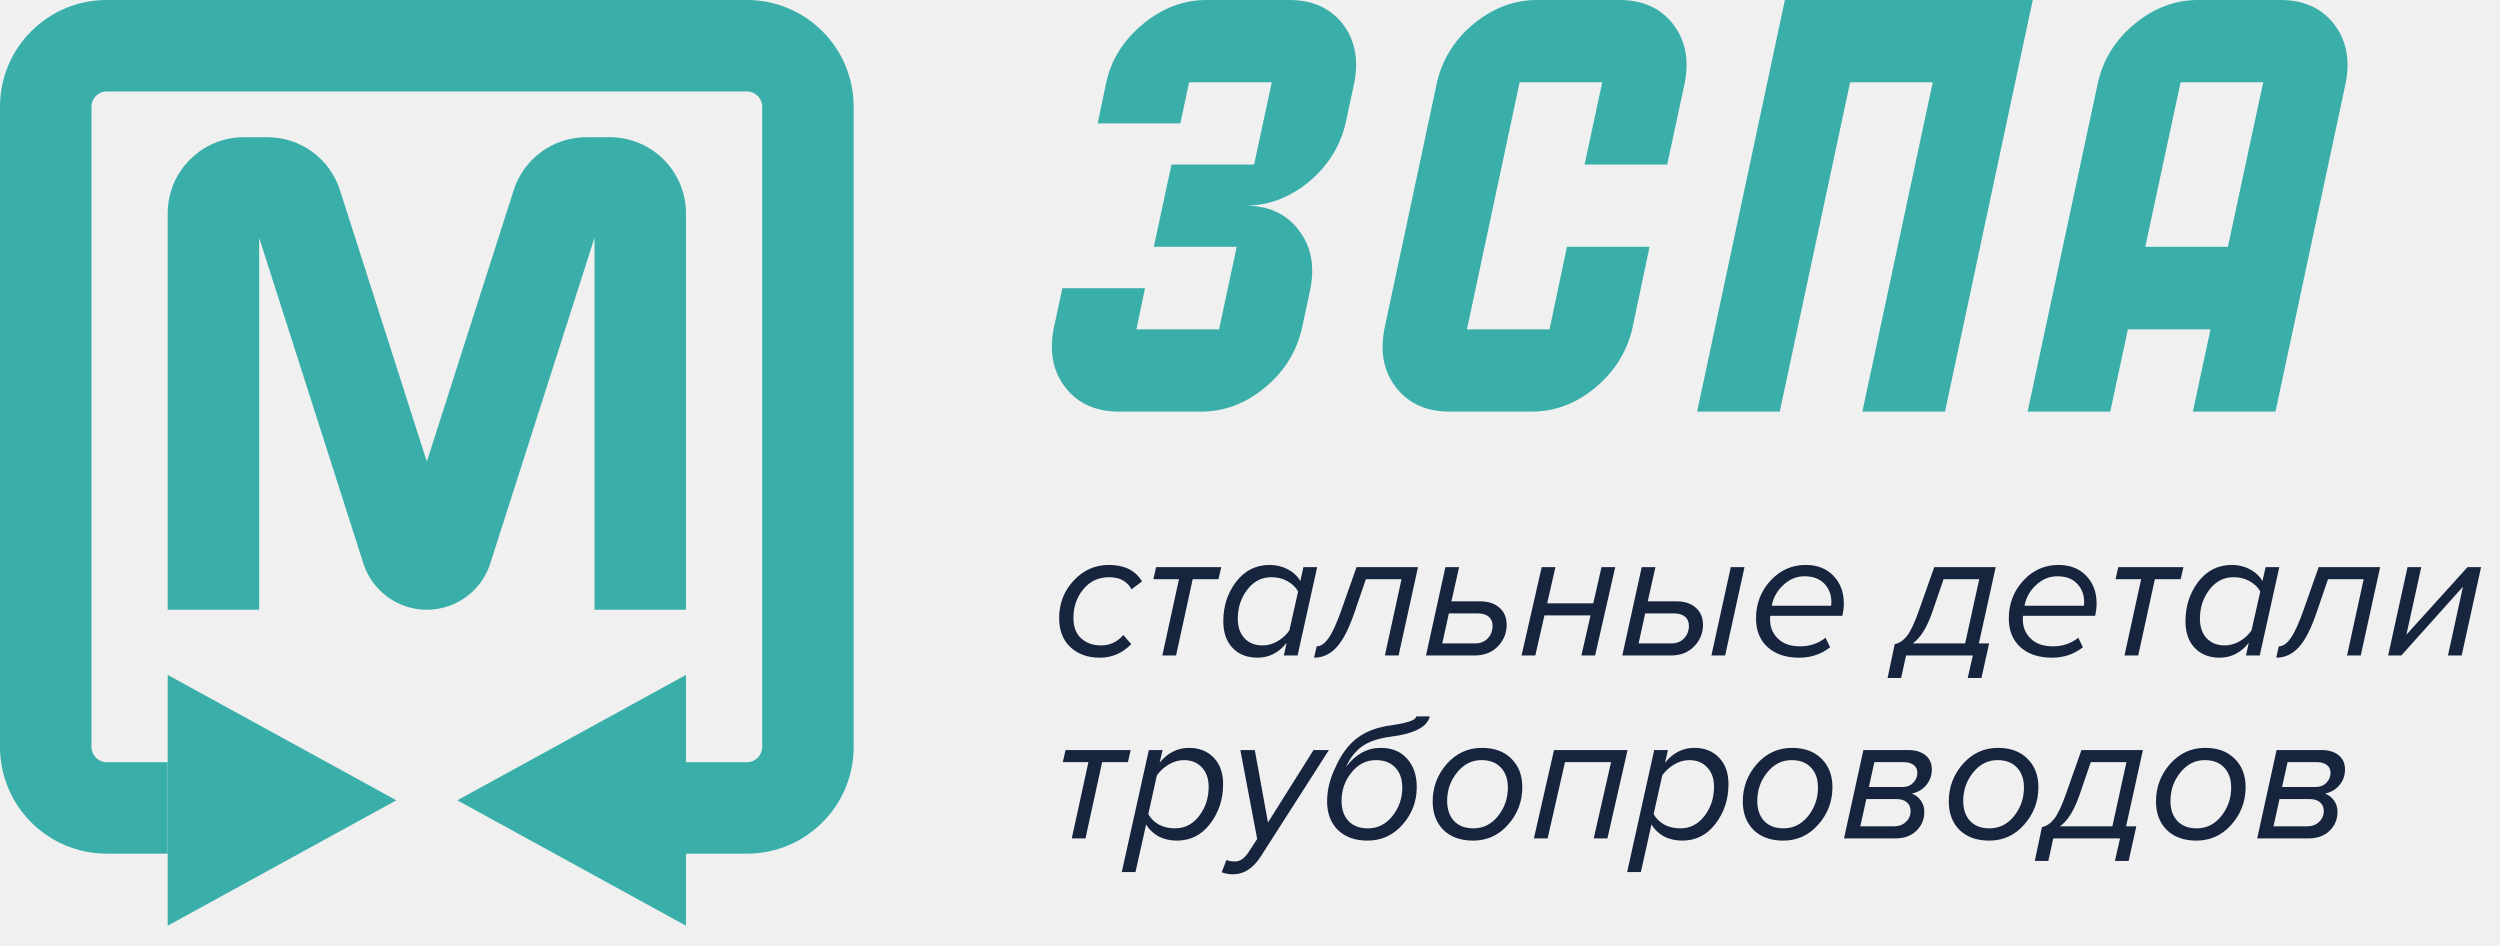
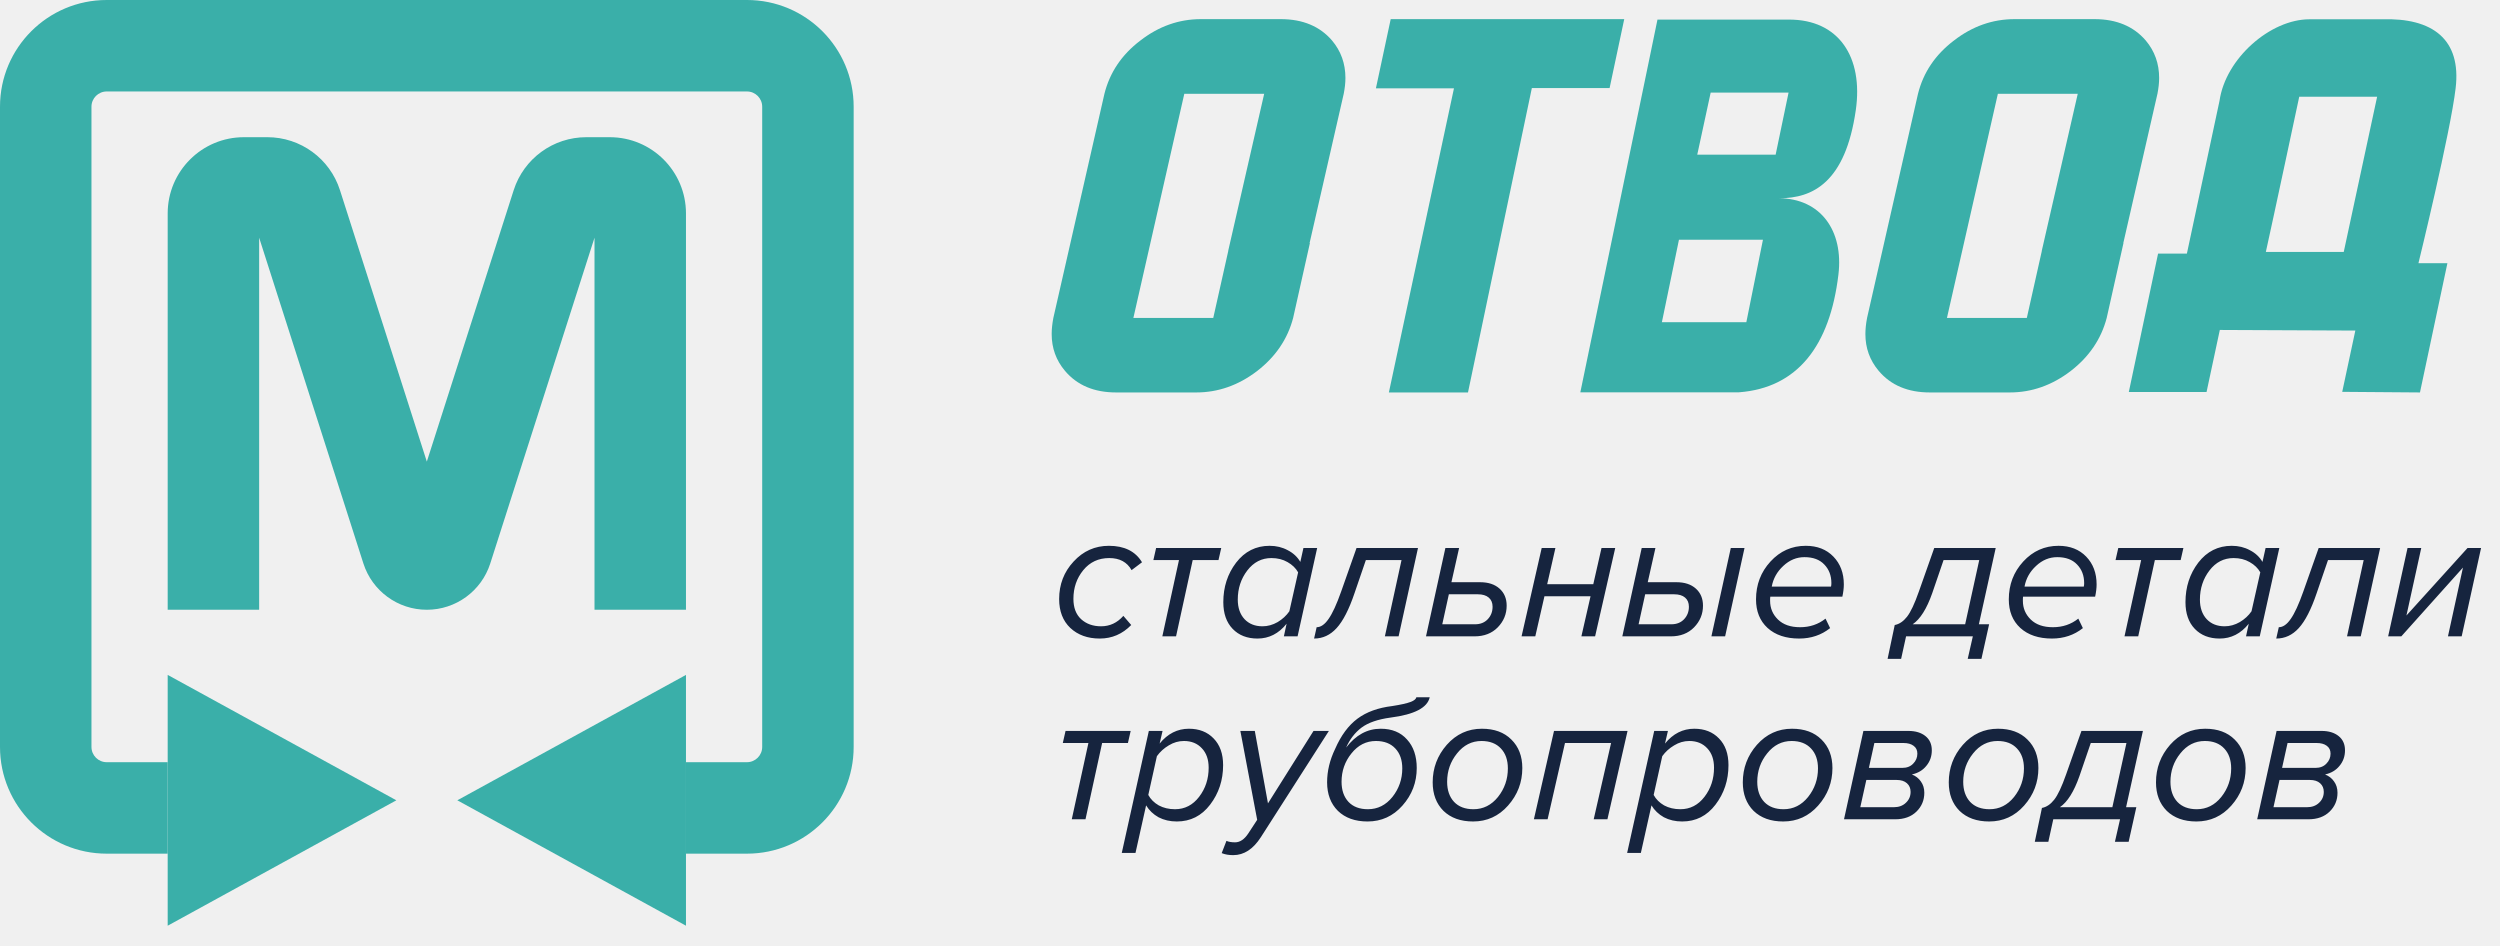
<svg xmlns="http://www.w3.org/2000/svg" width="164" height="62" viewBox="0 0 164 62" fill="none">
  <path fill-rule="evenodd" clip-rule="evenodd" d="M7 6C6.448 6 6 6.448 6 7V49C6 49.552 6.448 50 7 50H11V56H7C3.134 56 0 52.866 0 49V7C0 3.134 3.134 0 7 0H49C52.866 0 56 3.134 56 7V49C56 52.866 52.866 56 49 56H45V50H49C49.552 50 50 49.552 50 49V7C50 6.448 49.552 6 49 6H7Z" fill="#3AAFA9" />
  <path fill-rule="evenodd" clip-rule="evenodd" d="M17 15.593V40H11V14C11 11.239 13.239 9 16 9H17.54C19.714 9 21.64 10.405 22.302 12.476L28 30.282L33.698 12.476C34.361 10.405 36.286 9 38.46 9H40C42.761 9 45 11.239 45 14V40H39V15.593L32.162 36.962C31.583 38.772 29.9 40 28 40C26.1 40 24.417 38.772 23.838 36.962L17 15.593Z" fill="#3AAFA9" />
  <path d="M26 52.5L11 60.727L11 44.273L26 52.5Z" fill="#3AAFA9" />
  <path d="M30 52.5L45 60.727L45 44.273L30 52.5Z" fill="#3AAFA9" />
-   <path d="M78.812 27H73.392C71.897 27 70.738 26.485 69.916 25.456C69.305 24.686 69 23.781 69 22.739C69 22.379 69.037 22.001 69.112 21.604L69.692 18.906H75.112L74.551 21.604H79.971L81.129 16.189H75.691L76.85 10.793H82.27L83.428 5.396H78.008L77.429 8.094H72.009L72.57 5.396C72.894 3.908 73.71 2.624 75.018 1.544C76.276 0.515 77.653 0 79.148 0H84.587C86.082 0 87.241 0.515 88.063 1.544C88.661 2.301 88.96 3.201 88.96 4.243C88.96 4.615 88.923 4.999 88.848 5.396L88.269 8.094C87.908 9.62 87.098 10.904 85.839 11.946C84.581 12.976 83.198 13.491 81.69 13.491C83.198 13.491 84.357 14.012 85.166 15.054C85.777 15.823 86.082 16.729 86.082 17.77C86.082 18.13 86.045 18.509 85.97 18.906L85.391 21.604C85.029 23.13 84.213 24.413 82.942 25.456C81.684 26.485 80.307 27 78.812 27Z" fill="#3AAFA9" />
-   <path d="M109.369 10.793H103.949L105.108 5.396H99.688L96.231 21.604H101.651L102.791 16.189H108.211L107.071 21.604C106.697 23.13 105.881 24.413 104.622 25.456C103.364 26.485 101.987 27 100.492 27H95.072C93.577 27 92.418 26.479 91.596 25.437C90.998 24.68 90.698 23.793 90.698 22.776C90.698 22.404 90.736 22.013 90.811 21.604L94.268 5.396C94.63 3.858 95.439 2.574 96.698 1.544C97.956 0.515 99.333 0 100.828 0H106.248C107.743 0 108.902 0.515 109.724 1.544C110.335 2.314 110.64 3.219 110.64 4.261C110.64 4.621 110.603 4.999 110.528 5.396L109.369 10.793Z" fill="#3AAFA9" />
-   <path d="M117.088 0H133.348L127.592 27H122.172L126.788 5.396H121.368L116.752 27H111.332L117.088 0Z" fill="#3AAFA9" />
-   <path d="M146.15 16.189L148.468 5.396H143.048L140.73 16.189H146.15ZM149.608 0C151.103 0 152.262 0.515 153.084 1.544C153.695 2.314 154 3.219 154 4.261C154 4.621 153.963 4.999 153.888 5.396L149.272 27H143.852L145.01 21.604H139.59L138.432 27H133.012L137.628 5.396C137.989 3.858 138.799 2.574 140.058 1.544C141.316 0.515 142.693 0 144.188 0H149.608Z" fill="#3AAFA9" />
-   <path d="M72.144 43.144C71.352 43.144 70.708 42.912 70.212 42.448C69.724 41.984 69.48 41.352 69.48 40.552C69.48 39.592 69.796 38.772 70.428 38.092C71.06 37.404 71.832 37.06 72.744 37.06C73.76 37.06 74.484 37.42 74.916 38.14L74.232 38.656C73.936 38.128 73.448 37.864 72.768 37.864C72.064 37.864 71.496 38.128 71.064 38.656C70.632 39.184 70.416 39.812 70.416 40.54C70.416 41.116 70.584 41.56 70.92 41.872C71.264 42.184 71.7 42.34 72.228 42.34C72.804 42.34 73.292 42.112 73.692 41.656L74.208 42.256C73.632 42.848 72.944 43.144 72.144 43.144ZM77.149 43H76.249L77.341 37.996H75.661L75.841 37.204H80.113L79.933 37.996H78.241L77.149 43ZM83.285 37.06C83.725 37.06 84.121 37.156 84.474 37.348C84.834 37.532 85.109 37.788 85.302 38.116L85.505 37.204H86.406L85.121 43H84.222L84.401 42.172C83.882 42.82 83.246 43.144 82.493 43.144C81.814 43.144 81.269 42.932 80.862 42.508C80.454 42.084 80.249 41.5 80.249 40.756C80.249 39.764 80.529 38.9 81.09 38.164C81.657 37.428 82.389 37.06 83.285 37.06ZM83.406 37.864C82.766 37.864 82.237 38.136 81.822 38.68C81.406 39.224 81.198 39.86 81.198 40.588C81.198 41.124 81.346 41.552 81.641 41.872C81.938 42.184 82.329 42.34 82.817 42.34C83.162 42.34 83.493 42.248 83.814 42.064C84.133 41.872 84.389 41.636 84.582 41.356L85.157 38.8C85.005 38.528 84.773 38.304 84.462 38.128C84.157 37.952 83.805 37.864 83.406 37.864ZM86.204 43.144L86.372 42.4C86.644 42.4 86.904 42.22 87.152 41.86C87.408 41.5 87.684 40.9 87.98 40.06L88.988 37.204H93.02L91.748 43H90.848L91.94 37.996H89.6L88.856 40.168C88.496 41.232 88.104 41.996 87.68 42.46C87.264 42.916 86.772 43.144 86.204 43.144ZM94.817 37.204H95.717L95.213 39.448H97.097C97.633 39.448 98.057 39.588 98.369 39.868C98.681 40.148 98.837 40.52 98.837 40.984C98.837 41.536 98.641 42.012 98.249 42.412C97.865 42.804 97.357 43 96.725 43H93.545L94.817 37.204ZM96.941 40.24H95.045L94.613 42.208H96.761C97.105 42.208 97.381 42.1 97.589 41.884C97.805 41.66 97.913 41.384 97.913 41.056C97.913 40.8 97.829 40.6 97.661 40.456C97.493 40.312 97.253 40.24 96.941 40.24ZM100.715 43H99.814L101.135 37.204H102.035L101.495 39.58H104.519L105.059 37.204H105.959L104.639 43H103.739L104.339 40.372H101.315L100.715 43ZM113.168 43H112.268L113.54 37.204H114.44L113.168 43ZM107.696 37.204H108.596L108.092 39.448H109.976C110.512 39.448 110.936 39.588 111.248 39.868C111.56 40.148 111.716 40.52 111.716 40.984C111.716 41.536 111.52 42.012 111.128 42.412C110.744 42.804 110.236 43 109.604 43H106.424L107.696 37.204ZM109.82 40.24H107.924L107.492 42.208H109.64C109.984 42.208 110.26 42.1 110.468 41.884C110.684 41.66 110.792 41.384 110.792 41.056C110.792 40.8 110.708 40.6 110.54 40.456C110.372 40.312 110.132 40.24 109.82 40.24ZM118.027 43.144C117.155 43.144 116.463 42.912 115.951 42.448C115.447 41.984 115.195 41.36 115.195 40.576C115.195 39.608 115.511 38.78 116.143 38.092C116.775 37.404 117.547 37.06 118.459 37.06C119.211 37.06 119.815 37.296 120.271 37.768C120.727 38.24 120.955 38.848 120.955 39.592C120.955 39.832 120.923 40.1 120.859 40.396H116.131C116.131 40.412 116.127 40.456 116.119 40.528C116.119 40.592 116.119 40.64 116.119 40.672C116.119 41.152 116.291 41.56 116.635 41.896C116.979 42.232 117.463 42.4 118.087 42.4C118.727 42.4 119.283 42.212 119.755 41.836L120.055 42.46C119.479 42.916 118.803 43.144 118.027 43.144ZM116.227 39.736H120.115C120.131 39.672 120.139 39.596 120.139 39.508C120.139 39.012 119.983 38.604 119.671 38.284C119.367 37.964 118.935 37.804 118.375 37.804C117.855 37.804 117.391 37.996 116.983 38.38C116.575 38.756 116.323 39.208 116.227 39.736ZM123.826 44.476L124.294 42.256C124.59 42.2 124.858 42.02 125.098 41.716C125.338 41.412 125.598 40.86 125.878 40.06L126.886 37.204H130.918L129.814 42.208H130.486L129.982 44.476H129.082L129.418 43H125.038L124.714 44.476H123.826ZM127.498 37.996L126.754 40.168C126.394 41.192 125.966 41.872 125.47 42.208H128.914L129.838 37.996H127.498ZM134.609 43.144C133.737 43.144 133.045 42.912 132.533 42.448C132.029 41.984 131.777 41.36 131.777 40.576C131.777 39.608 132.093 38.78 132.725 38.092C133.357 37.404 134.129 37.06 135.041 37.06C135.793 37.06 136.397 37.296 136.853 37.768C137.309 38.24 137.537 38.848 137.537 39.592C137.537 39.832 137.505 40.1 137.441 40.396H132.713C132.713 40.412 132.709 40.456 132.701 40.528C132.701 40.592 132.701 40.64 132.701 40.672C132.701 41.152 132.873 41.56 133.217 41.896C133.561 42.232 134.045 42.4 134.669 42.4C135.309 42.4 135.865 42.212 136.337 41.836L136.637 42.46C136.061 42.916 135.385 43.144 134.609 43.144ZM132.809 39.736H136.697C136.713 39.672 136.721 39.596 136.721 39.508C136.721 39.012 136.565 38.604 136.253 38.284C135.949 37.964 135.517 37.804 134.957 37.804C134.437 37.804 133.973 37.996 133.565 38.38C133.157 38.756 132.905 39.208 132.809 39.736ZM140.267 43H139.367L140.459 37.996H138.779L138.959 37.204H143.231L143.051 37.996H141.359L140.267 43ZM146.403 37.06C146.843 37.06 147.239 37.156 147.591 37.348C147.951 37.532 148.227 37.788 148.419 38.116L148.623 37.204H149.523L148.239 43H147.339L147.519 42.172C146.999 42.82 146.363 43.144 145.611 43.144C144.931 43.144 144.387 42.932 143.979 42.508C143.571 42.084 143.367 41.5 143.367 40.756C143.367 39.764 143.647 38.9 144.207 38.164C144.775 37.428 145.507 37.06 146.403 37.06ZM146.523 37.864C145.883 37.864 145.355 38.136 144.939 38.68C144.523 39.224 144.315 39.86 144.315 40.588C144.315 41.124 144.463 41.552 144.759 41.872C145.055 42.184 145.447 42.34 145.935 42.34C146.279 42.34 146.611 42.248 146.931 42.064C147.251 41.872 147.507 41.636 147.699 41.356L148.275 38.8C148.123 38.528 147.891 38.304 147.579 38.128C147.275 37.952 146.923 37.864 146.523 37.864ZM149.321 43.144L149.489 42.4C149.761 42.4 150.021 42.22 150.269 41.86C150.525 41.5 150.801 40.9 151.097 40.06L152.105 37.204H156.137L154.865 43H153.965L155.057 37.996H152.717L151.973 40.168C151.613 41.232 151.221 41.996 150.797 42.46C150.381 42.916 149.889 43.144 149.321 43.144ZM157.526 43H156.662L157.934 37.204H158.834L157.862 41.632L161.87 37.204H162.758L161.486 43H160.586L161.57 38.488L157.526 43ZM71.208 55H70.308L71.4 49.996H69.72L69.9 49.204H74.172L73.992 49.996H72.3L71.208 55ZM77.2 55.144C76.752 55.144 76.352 55.052 76 54.868C75.656 54.676 75.384 54.416 75.184 54.088L74.488 57.208H73.588L75.364 49.204H76.264L76.072 50.032C76.6 49.384 77.24 49.06 77.992 49.06C78.664 49.06 79.204 49.272 79.612 49.696C80.028 50.12 80.236 50.704 80.236 51.448C80.236 52.432 79.952 53.296 79.384 54.04C78.824 54.776 78.096 55.144 77.2 55.144ZM77.08 54.34C77.72 54.34 78.248 54.068 78.664 53.524C79.08 52.98 79.288 52.344 79.288 51.616C79.288 51.08 79.14 50.656 78.844 50.344C78.548 50.024 78.156 49.864 77.668 49.864C77.316 49.864 76.984 49.96 76.672 50.152C76.36 50.336 76.1 50.572 75.892 50.86L75.328 53.404C75.48 53.684 75.708 53.912 76.012 54.088C76.324 54.256 76.68 54.34 77.08 54.34ZM80.143 57.22L80.455 56.416C80.599 56.48 80.787 56.512 81.019 56.512C81.339 56.512 81.627 56.32 81.883 55.936L82.471 55.036L81.367 49.204H82.315L83.179 53.956L86.167 49.204H87.175L82.711 56.176C82.207 56.96 81.603 57.352 80.899 57.352C80.611 57.352 80.359 57.308 80.143 57.22ZM89.734 54.34C90.374 54.34 90.91 54.072 91.342 53.536C91.774 52.992 91.99 52.368 91.99 51.664C91.99 51.112 91.838 50.676 91.534 50.356C91.23 50.028 90.806 49.864 90.262 49.864C89.622 49.864 89.086 50.136 88.654 50.68C88.222 51.216 88.006 51.836 88.006 52.54C88.006 53.092 88.158 53.532 88.462 53.86C88.766 54.18 89.19 54.34 89.734 54.34ZM89.71 55.144C88.894 55.144 88.246 54.912 87.766 54.448C87.294 53.976 87.058 53.352 87.058 52.576C87.058 51.84 87.234 51.108 87.586 50.38C87.97 49.5 88.458 48.84 89.05 48.4C89.642 47.96 90.402 47.684 91.33 47.572C91.89 47.484 92.286 47.396 92.518 47.308C92.758 47.22 92.89 47.116 92.914 46.996H93.79C93.638 47.684 92.782 48.128 91.222 48.328C90.39 48.44 89.754 48.66 89.314 48.988C88.882 49.316 88.546 49.752 88.306 50.296C88.938 49.472 89.694 49.06 90.574 49.06C91.31 49.06 91.886 49.296 92.302 49.768C92.726 50.232 92.938 50.856 92.938 51.64C92.938 52.576 92.626 53.396 92.002 54.1C91.386 54.796 90.622 55.144 89.71 55.144ZM96.636 55.144C95.82 55.144 95.172 54.912 94.692 54.448C94.22 53.976 93.984 53.352 93.984 52.576C93.984 51.64 94.292 50.82 94.908 50.116C95.532 49.412 96.3 49.06 97.212 49.06C98.028 49.06 98.672 49.296 99.144 49.768C99.624 50.24 99.864 50.864 99.864 51.64C99.864 52.576 99.552 53.396 98.928 54.1C98.312 54.796 97.548 55.144 96.636 55.144ZM96.66 54.34C97.3 54.34 97.836 54.072 98.268 53.536C98.7 52.992 98.916 52.368 98.916 51.664C98.916 51.112 98.764 50.676 98.46 50.356C98.156 50.028 97.732 49.864 97.188 49.864C96.548 49.864 96.012 50.136 95.58 50.68C95.148 51.216 94.932 51.836 94.932 52.54C94.932 53.092 95.084 53.532 95.388 53.86C95.692 54.18 96.116 54.34 96.66 54.34ZM105.447 55H104.547L105.687 49.996H102.663L101.523 55H100.623L101.943 49.204H106.767L105.447 55ZM110.352 55.144C109.904 55.144 109.504 55.052 109.152 54.868C108.808 54.676 108.536 54.416 108.336 54.088L107.64 57.208H106.74L108.516 49.204H109.416L109.224 50.032C109.752 49.384 110.392 49.06 111.144 49.06C111.816 49.06 112.356 49.272 112.764 49.696C113.18 50.12 113.388 50.704 113.388 51.448C113.388 52.432 113.104 53.296 112.536 54.04C111.976 54.776 111.248 55.144 110.352 55.144ZM110.232 54.34C110.872 54.34 111.4 54.068 111.816 53.524C112.232 52.98 112.44 52.344 112.44 51.616C112.44 51.08 112.292 50.656 111.996 50.344C111.7 50.024 111.308 49.864 110.82 49.864C110.468 49.864 110.136 49.96 109.824 50.152C109.512 50.336 109.252 50.572 109.044 50.86L108.48 53.404C108.632 53.684 108.86 53.912 109.164 54.088C109.476 54.256 109.832 54.34 110.232 54.34ZM116.98 55.144C116.164 55.144 115.516 54.912 115.036 54.448C114.564 53.976 114.328 53.352 114.328 52.576C114.328 51.64 114.636 50.82 115.252 50.116C115.876 49.412 116.644 49.06 117.556 49.06C118.372 49.06 119.016 49.296 119.488 49.768C119.968 50.24 120.208 50.864 120.208 51.64C120.208 52.576 119.896 53.396 119.272 54.1C118.656 54.796 117.892 55.144 116.98 55.144ZM117.004 54.34C117.644 54.34 118.18 54.072 118.612 53.536C119.044 52.992 119.26 52.368 119.26 51.664C119.26 51.112 119.108 50.676 118.804 50.356C118.5 50.028 118.076 49.864 117.532 49.864C116.892 49.864 116.356 50.136 115.924 50.68C115.492 51.216 115.276 51.836 115.276 52.54C115.276 53.092 115.428 53.532 115.732 53.86C116.036 54.18 116.46 54.34 117.004 54.34ZM124.327 55H120.967L122.239 49.204H125.191C125.655 49.204 126.027 49.316 126.307 49.54C126.587 49.764 126.727 50.076 126.727 50.476C126.727 50.868 126.607 51.208 126.367 51.496C126.135 51.784 125.819 51.972 125.419 52.06C125.667 52.156 125.863 52.308 126.007 52.516C126.159 52.724 126.235 52.972 126.235 53.26C126.235 53.748 126.063 54.16 125.719 54.496C125.375 54.832 124.911 55 124.327 55ZM122.035 54.208H124.231C124.559 54.208 124.823 54.112 125.023 53.92C125.231 53.728 125.335 53.488 125.335 53.2C125.335 52.968 125.255 52.78 125.095 52.636C124.935 52.492 124.711 52.42 124.423 52.42H122.431L122.035 54.208ZM122.599 51.628H124.795C125.091 51.628 125.327 51.536 125.503 51.352C125.687 51.168 125.779 50.948 125.779 50.692C125.779 50.468 125.695 50.296 125.527 50.176C125.367 50.056 125.147 49.996 124.867 49.996H122.959L122.599 51.628ZM130.491 55.144C129.675 55.144 129.027 54.912 128.547 54.448C128.075 53.976 127.839 53.352 127.839 52.576C127.839 51.64 128.147 50.82 128.763 50.116C129.387 49.412 130.155 49.06 131.067 49.06C131.883 49.06 132.527 49.296 132.999 49.768C133.479 50.24 133.719 50.864 133.719 51.64C133.719 52.576 133.407 53.396 132.783 54.1C132.167 54.796 131.403 55.144 130.491 55.144ZM130.515 54.34C131.155 54.34 131.691 54.072 132.123 53.536C132.555 52.992 132.771 52.368 132.771 51.664C132.771 51.112 132.619 50.676 132.315 50.356C132.011 50.028 131.587 49.864 131.043 49.864C130.403 49.864 129.867 50.136 129.435 50.68C129.003 51.216 128.787 51.836 128.787 52.54C128.787 53.092 128.939 53.532 129.243 53.86C129.547 54.18 129.971 54.34 130.515 54.34ZM133.483 56.476L133.951 54.256C134.247 54.2 134.515 54.02 134.755 53.716C134.995 53.412 135.255 52.86 135.535 52.06L136.543 49.204H140.575L139.471 54.208H140.143L139.639 56.476H138.739L139.075 55H134.695L134.371 56.476H133.483ZM137.155 49.996L136.411 52.168C136.051 53.192 135.623 53.872 135.127 54.208H138.571L139.495 49.996H137.155ZM144.085 55.144C143.269 55.144 142.621 54.912 142.141 54.448C141.669 53.976 141.433 53.352 141.433 52.576C141.433 51.64 141.741 50.82 142.357 50.116C142.981 49.412 143.749 49.06 144.661 49.06C145.477 49.06 146.121 49.296 146.593 49.768C147.073 50.24 147.313 50.864 147.313 51.64C147.313 52.576 147.001 53.396 146.377 54.1C145.761 54.796 144.997 55.144 144.085 55.144ZM144.109 54.34C144.749 54.34 145.285 54.072 145.717 53.536C146.149 52.992 146.365 52.368 146.365 51.664C146.365 51.112 146.213 50.676 145.909 50.356C145.605 50.028 145.181 49.864 144.637 49.864C143.997 49.864 143.461 50.136 143.029 50.68C142.597 51.216 142.381 51.836 142.381 52.54C142.381 53.092 142.533 53.532 142.837 53.86C143.141 54.18 143.565 54.34 144.109 54.34ZM151.432 55H148.072L149.344 49.204H152.296C152.76 49.204 153.132 49.316 153.412 49.54C153.692 49.764 153.832 50.076 153.832 50.476C153.832 50.868 153.712 51.208 153.472 51.496C153.24 51.784 152.924 51.972 152.524 52.06C152.772 52.156 152.968 52.308 153.112 52.516C153.264 52.724 153.34 52.972 153.34 53.26C153.34 53.748 153.168 54.16 152.824 54.496C152.48 54.832 152.016 55 151.432 55ZM149.14 54.208H151.336C151.664 54.208 151.928 54.112 152.128 53.92C152.336 53.728 152.44 53.488 152.44 53.2C152.44 52.968 152.36 52.78 152.2 52.636C152.04 52.492 151.816 52.42 151.528 52.42H149.536L149.14 54.208ZM149.704 51.628H151.9C152.196 51.628 152.432 51.536 152.608 51.352C152.792 51.168 152.884 50.948 152.884 50.692C152.884 50.468 152.8 50.296 152.632 50.176C152.472 50.056 152.252 49.996 151.972 49.996H150.064L149.704 51.628Z" fill="#16243E" />
+   <g clip-path="url(#clip0_1883_7510)">
+     <path d="M96.31 25.745H91.11L95.38 5.795H90.26L91.23 1.255H106.55L105.59 5.775H100.49L96.3 25.745H96.31Z" fill="#3AAFA9" />
+     <path d="M114.09 25.735H103.67L108.14 4.145L108.73 1.285H117.33C120.64 1.265 122.24 3.765 121.74 7.225C121.06 11.955 118.93 13.015 116.7 13.005C119.43 13.015 120.95 15.135 120.6 18.015C120.04 22.705 117.9 25.445 114.08 25.735H114.09ZM116.48 10.155L117.33 6.075H112.22L111.34 10.145H116.48V10.155ZM114.56 21.135L115.65 15.725H110.14L109.02 21.135H114.56Z" fill="#3AAFA9" />
+     <path d="M139.65 25.715L141.57 16.635H143.46L145.6 6.615C146 3.825 148.94 1.265 151.5 1.265H156.24C159.59 1.155 161.47 2.585 161.09 5.785C160.75 8.695 158.65 17.265 158.65 17.265H160.55L158.75 25.745L153.65 25.705L154.51 21.685L145.62 21.645L144.75 25.715H139.64H139.65ZM150.83 6.345C150.83 6.345 149.08 14.555 148.64 16.525H153.75L155.94 6.345H150.83Z" fill="#3AAFA9" />
+     <path d="M85.78 16.565L80.57 16.455L82.93 6.155H77.69L74.35 20.855H79.59L80.69 15.945H85.93L84.83 20.855C84.47 22.235 83.68 23.405 82.46 24.345C81.24 25.275 79.91 25.745 78.47 25.745H73.22C71.78 25.745 70.66 25.275 69.86 24.325C69.28 23.635 68.99 22.835 68.99 21.915C68.99 21.575 69.03 21.225 69.1 20.855L72.45 6.155C72.8 4.755 73.58 3.595 74.8 2.665C76.01 1.725 77.34 1.255 78.78 1.255H84.02C85.46 1.255 86.58 1.725 87.38 2.655C87.97 3.355 88.26 4.175 88.26 5.115C88.26 5.445 88.22 5.785 88.15 6.145L85.77 16.555L85.78 16.565Z" fill="#3AAFA9" />
+     <path d="M139.15 16.565L133.94 16.455L136.3 6.155H131.06L127.72 20.855H132.96L134.06 15.945H139.3L138.2 20.855C137.84 22.235 137.05 23.405 135.83 24.345C134.61 25.275 133.28 25.745 131.84 25.745H126.6C125.16 25.745 124.04 25.275 123.24 24.325C122.66 23.635 122.37 22.835 122.37 21.915C122.37 21.575 122.41 21.225 122.48 20.855L125.82 6.155C126.17 4.755 126.95 3.595 128.17 2.665C129.38 1.725 130.71 1.255 132.16 1.255H137.4C138.84 1.255 139.96 1.725 140.76 2.655C141.35 3.355 141.64 4.175 141.64 5.115C141.64 5.445 141.6 5.785 141.53 6.145L139.15 16.555V16.565Z" fill="#3AAFA9" />
+   </g>
+   <path d="M72.144 41.889C71.352 41.889 70.708 41.657 70.212 41.193C69.724 40.729 69.48 40.097 69.48 39.297C69.48 38.337 69.796 37.517 70.428 36.837C71.06 36.149 71.832 35.805 72.744 35.805C73.76 35.805 74.484 36.165 74.916 36.885L74.232 37.401C73.936 36.873 73.448 36.609 72.768 36.609C72.064 36.609 71.496 36.873 71.064 37.401C70.632 37.929 70.416 38.557 70.416 39.285C70.416 39.861 70.584 40.305 70.92 40.617C71.264 40.929 71.7 41.085 72.228 41.085C72.804 41.085 73.292 40.857 73.692 40.401L74.208 41.001C73.632 41.593 72.944 41.889 72.144 41.889ZM77.149 41.745H76.249L77.341 36.741H75.661L75.841 35.949H80.113L79.933 36.741H78.241L77.149 41.745ZM83.285 35.805C83.725 35.805 84.121 35.901 84.474 36.093C84.834 36.277 85.109 36.533 85.302 36.861L85.505 35.949H86.406L85.121 41.745H84.222L84.401 40.917C83.882 41.565 83.246 41.889 82.493 41.889C81.814 41.889 81.269 41.677 80.862 41.253C80.454 40.829 80.249 40.245 80.249 39.501C80.249 38.509 80.529 37.645 81.09 36.909C81.657 36.173 82.389 35.805 83.285 35.805ZM83.406 36.609C82.766 36.609 82.237 36.881 81.822 37.425C81.406 37.969 81.198 38.605 81.198 39.333C81.198 39.869 81.346 40.297 81.641 40.617C81.938 40.929 82.329 41.085 82.817 41.085C83.162 41.085 83.493 40.993 83.814 40.809C84.133 40.617 84.389 40.381 84.582 40.101L85.157 37.545C85.005 37.273 84.773 37.049 84.462 36.873C84.157 36.697 83.805 36.609 83.406 36.609ZM86.204 41.889L86.372 41.145C86.644 41.145 86.904 40.965 87.152 40.605C87.408 40.245 87.684 39.645 87.98 38.805L88.988 35.949H93.02L91.748 41.745H90.848L91.94 36.741H89.6L88.856 38.913C88.496 39.977 88.104 40.741 87.68 41.205C87.264 41.661 86.772 41.889 86.204 41.889ZM94.817 35.949H95.717L95.213 38.193H97.097C97.633 38.193 98.057 38.333 98.369 38.613C98.681 38.893 98.837 39.265 98.837 39.729C98.837 40.281 98.641 40.757 98.249 41.157C97.865 41.549 97.357 41.745 96.725 41.745H93.545L94.817 35.949ZM96.941 38.985H95.045L94.613 40.953H96.761C97.105 40.953 97.381 40.845 97.589 40.629C97.805 40.405 97.913 40.129 97.913 39.801C97.913 39.545 97.829 39.345 97.661 39.201C97.493 39.057 97.253 38.985 96.941 38.985ZM100.715 41.745H99.814L101.135 35.949H102.035L101.495 38.325H104.519L105.059 35.949H105.959L104.639 41.745H103.739L104.339 39.117H101.315L100.715 41.745ZM113.168 41.745H112.268L113.54 35.949H114.44L113.168 41.745ZM107.696 35.949H108.596L108.092 38.193H109.976C110.512 38.193 110.936 38.333 111.248 38.613C111.56 38.893 111.716 39.265 111.716 39.729C111.716 40.281 111.52 40.757 111.128 41.157C110.744 41.549 110.236 41.745 109.604 41.745H106.424L107.696 35.949ZM109.82 38.985H107.924L107.492 40.953H109.64C109.984 40.953 110.26 40.845 110.468 40.629C110.684 40.405 110.792 40.129 110.792 39.801C110.792 39.545 110.708 39.345 110.54 39.201C110.372 39.057 110.132 38.985 109.82 38.985ZM118.027 41.889C117.155 41.889 116.463 41.657 115.951 41.193C115.447 40.729 115.195 40.105 115.195 39.321C115.195 38.353 115.511 37.525 116.143 36.837C116.775 36.149 117.547 35.805 118.459 35.805C119.211 35.805 119.815 36.041 120.271 36.513C120.727 36.985 120.955 37.593 120.955 38.337C120.955 38.577 120.923 38.845 120.859 39.141H116.131C116.131 39.157 116.127 39.201 116.119 39.273C116.119 39.337 116.119 39.385 116.119 39.417C116.119 39.897 116.291 40.305 116.635 40.641C116.979 40.977 117.463 41.145 118.087 41.145C118.727 41.145 119.283 40.957 119.755 40.581L120.055 41.205C119.479 41.661 118.803 41.889 118.027 41.889ZM116.227 38.481H120.115C120.131 38.417 120.139 38.341 120.139 38.253C120.139 37.757 119.983 37.349 119.671 37.029C119.367 36.709 118.935 36.549 118.375 36.549C117.855 36.549 117.391 36.741 116.983 37.125C116.575 37.501 116.323 37.953 116.227 38.481ZM123.826 43.221L124.294 41.001C124.59 40.945 124.858 40.765 125.098 40.461C125.338 40.157 125.598 39.605 125.878 38.805L126.886 35.949H130.918L129.814 40.953H130.486L129.982 43.221H129.082L129.418 41.745H125.038L124.714 43.221H123.826ZM127.498 36.741L126.754 38.913C126.394 39.937 125.966 40.617 125.47 40.953H128.914L129.838 36.741H127.498ZM134.609 41.889C133.737 41.889 133.045 41.657 132.533 41.193C132.029 40.729 131.777 40.105 131.777 39.321C131.777 38.353 132.093 37.525 132.725 36.837C133.357 36.149 134.129 35.805 135.041 35.805C135.793 35.805 136.397 36.041 136.853 36.513C137.309 36.985 137.537 37.593 137.537 38.337C137.537 38.577 137.505 38.845 137.441 39.141H132.713C132.713 39.157 132.709 39.201 132.701 39.273C132.701 39.337 132.701 39.385 132.701 39.417C132.701 39.897 132.873 40.305 133.217 40.641C133.561 40.977 134.045 41.145 134.669 41.145C135.309 41.145 135.865 40.957 136.337 40.581L136.637 41.205C136.061 41.661 135.385 41.889 134.609 41.889ZM132.809 38.481H136.697C136.713 38.417 136.721 38.341 136.721 38.253C136.721 37.757 136.565 37.349 136.253 37.029C135.949 36.709 135.517 36.549 134.957 36.549C134.437 36.549 133.973 36.741 133.565 37.125C133.157 37.501 132.905 37.953 132.809 38.481ZM140.267 41.745H139.367L140.459 36.741H138.779L138.959 35.949H143.231L143.051 36.741H141.359L140.267 41.745ZM146.403 35.805C146.843 35.805 147.239 35.901 147.591 36.093C147.951 36.277 148.227 36.533 148.419 36.861L148.623 35.949H149.523L148.239 41.745H147.339L147.519 40.917C146.999 41.565 146.363 41.889 145.611 41.889C144.931 41.889 144.387 41.677 143.979 41.253C143.571 40.829 143.367 40.245 143.367 39.501C143.367 38.509 143.647 37.645 144.207 36.909C144.775 36.173 145.507 35.805 146.403 35.805ZM146.523 36.609C145.883 36.609 145.355 36.881 144.939 37.425C144.523 37.969 144.315 38.605 144.315 39.333C144.315 39.869 144.463 40.297 144.759 40.617C145.055 40.929 145.447 41.085 145.935 41.085C146.279 41.085 146.611 40.993 146.931 40.809C147.251 40.617 147.507 40.381 147.699 40.101L148.275 37.545C148.123 37.273 147.891 37.049 147.579 36.873C147.275 36.697 146.923 36.609 146.523 36.609ZM149.321 41.889L149.489 41.145C149.761 41.145 150.021 40.965 150.269 40.605C150.525 40.245 150.801 39.645 151.097 38.805L152.105 35.949H156.137L154.865 41.745H153.965L155.057 36.741H152.717L151.973 38.913C151.613 39.977 151.221 40.741 150.797 41.205C150.381 41.661 149.889 41.889 149.321 41.889ZM157.526 41.745H156.662L157.934 35.949H158.834L157.862 40.377L161.87 35.949H162.758L161.486 41.745H160.586L161.57 37.233L157.526 41.745ZM71.208 53.745H70.308L71.4 48.741H69.72L69.9 47.949H74.172L73.992 48.741H72.3L71.208 53.745ZM77.2 53.889C76.752 53.889 76.352 53.797 76 53.613C75.656 53.421 75.384 53.161 75.184 52.833L74.488 55.953H73.588L75.364 47.949H76.264L76.072 48.777C76.6 48.129 77.24 47.805 77.992 47.805C78.664 47.805 79.204 48.017 79.612 48.441C80.028 48.865 80.236 49.449 80.236 50.193C80.236 51.177 79.952 52.041 79.384 52.785C78.824 53.521 78.096 53.889 77.2 53.889ZM77.08 53.085C77.72 53.085 78.248 52.813 78.664 52.269C79.08 51.725 79.288 51.089 79.288 50.361C79.288 49.825 79.14 49.401 78.844 49.089C78.548 48.769 78.156 48.609 77.668 48.609C77.316 48.609 76.984 48.705 76.672 48.897C76.36 49.081 76.1 49.317 75.892 49.605L75.328 52.149C75.48 52.429 75.708 52.657 76.012 52.833C76.324 53.001 76.68 53.085 77.08 53.085ZM80.143 55.965L80.455 55.161C80.599 55.225 80.787 55.257 81.019 55.257C81.339 55.257 81.627 55.065 81.883 54.681L82.471 53.781L81.367 47.949H82.315L83.179 52.701L86.167 47.949H87.175L82.711 54.921C82.207 55.705 81.603 56.097 80.899 56.097C80.611 56.097 80.359 56.053 80.143 55.965ZM89.734 53.085C90.374 53.085 90.91 52.817 91.342 52.281C91.774 51.737 91.99 51.113 91.99 50.409C91.99 49.857 91.838 49.421 91.534 49.101C91.23 48.773 90.806 48.609 90.262 48.609C89.622 48.609 89.086 48.881 88.654 49.425C88.222 49.961 88.006 50.581 88.006 51.285C88.006 51.837 88.158 52.277 88.462 52.605C88.766 52.925 89.19 53.085 89.734 53.085ZM89.71 53.889C88.894 53.889 88.246 53.657 87.766 53.193C87.294 52.721 87.058 52.097 87.058 51.321C87.058 50.585 87.234 49.853 87.586 49.125C87.97 48.245 88.458 47.585 89.05 47.145C89.642 46.705 90.402 46.429 91.33 46.317C91.89 46.229 92.286 46.141 92.518 46.053C92.758 45.965 92.89 45.861 92.914 45.741H93.79C93.638 46.429 92.782 46.873 91.222 47.073C90.39 47.185 89.754 47.405 89.314 47.733C88.882 48.061 88.546 48.497 88.306 49.041C88.938 48.217 89.694 47.805 90.574 47.805C91.31 47.805 91.886 48.041 92.302 48.513C92.726 48.977 92.938 49.601 92.938 50.385C92.938 51.321 92.626 52.141 92.002 52.845C91.386 53.541 90.622 53.889 89.71 53.889ZM96.636 53.889C95.82 53.889 95.172 53.657 94.692 53.193C94.22 52.721 93.984 52.097 93.984 51.321C93.984 50.385 94.292 49.565 94.908 48.861C95.532 48.157 96.3 47.805 97.212 47.805C98.028 47.805 98.672 48.041 99.144 48.513C99.624 48.985 99.864 49.609 99.864 50.385C99.864 51.321 99.552 52.141 98.928 52.845C98.312 53.541 97.548 53.889 96.636 53.889ZM96.66 53.085C97.3 53.085 97.836 52.817 98.268 52.281C98.7 51.737 98.916 51.113 98.916 50.409C98.916 49.857 98.764 49.421 98.46 49.101C98.156 48.773 97.732 48.609 97.188 48.609C96.548 48.609 96.012 48.881 95.58 49.425C95.148 49.961 94.932 50.581 94.932 51.285C94.932 51.837 95.084 52.277 95.388 52.605C95.692 52.925 96.116 53.085 96.66 53.085ZM105.447 53.745H104.547L105.687 48.741H102.663L101.523 53.745H100.623L101.943 47.949H106.767L105.447 53.745ZM110.352 53.889C109.904 53.889 109.504 53.797 109.152 53.613C108.808 53.421 108.536 53.161 108.336 52.833L107.64 55.953H106.74L108.516 47.949H109.416L109.224 48.777C109.752 48.129 110.392 47.805 111.144 47.805C111.816 47.805 112.356 48.017 112.764 48.441C113.18 48.865 113.388 49.449 113.388 50.193C113.388 51.177 113.104 52.041 112.536 52.785C111.976 53.521 111.248 53.889 110.352 53.889ZM110.232 53.085C110.872 53.085 111.4 52.813 111.816 52.269C112.232 51.725 112.44 51.089 112.44 50.361C112.44 49.825 112.292 49.401 111.996 49.089C111.7 48.769 111.308 48.609 110.82 48.609C110.468 48.609 110.136 48.705 109.824 48.897C109.512 49.081 109.252 49.317 109.044 49.605L108.48 52.149C108.632 52.429 108.86 52.657 109.164 52.833C109.476 53.001 109.832 53.085 110.232 53.085ZM116.98 53.889C116.164 53.889 115.516 53.657 115.036 53.193C114.564 52.721 114.328 52.097 114.328 51.321C114.328 50.385 114.636 49.565 115.252 48.861C115.876 48.157 116.644 47.805 117.556 47.805C118.372 47.805 119.016 48.041 119.488 48.513C119.968 48.985 120.208 49.609 120.208 50.385C120.208 51.321 119.896 52.141 119.272 52.845C118.656 53.541 117.892 53.889 116.98 53.889ZM117.004 53.085C117.644 53.085 118.18 52.817 118.612 52.281C119.044 51.737 119.26 51.113 119.26 50.409C119.26 49.857 119.108 49.421 118.804 49.101C118.5 48.773 118.076 48.609 117.532 48.609C116.892 48.609 116.356 48.881 115.924 49.425C115.492 49.961 115.276 50.581 115.276 51.285C115.276 51.837 115.428 52.277 115.732 52.605C116.036 52.925 116.46 53.085 117.004 53.085ZM124.327 53.745H120.967L122.239 47.949H125.191C125.655 47.949 126.027 48.061 126.307 48.285C126.587 48.509 126.727 48.821 126.727 49.221C126.727 49.613 126.607 49.953 126.367 50.241C126.135 50.529 125.819 50.717 125.419 50.805C125.667 50.901 125.863 51.053 126.007 51.261C126.159 51.469 126.235 51.717 126.235 52.005C126.235 52.493 126.063 52.905 125.719 53.241C125.375 53.577 124.911 53.745 124.327 53.745ZM122.035 52.953H124.231C124.559 52.953 124.823 52.857 125.023 52.665C125.231 52.473 125.335 52.233 125.335 51.945C125.335 51.713 125.255 51.525 125.095 51.381C124.935 51.237 124.711 51.165 124.423 51.165H122.431L122.035 52.953ZM122.599 50.373H124.795C125.091 50.373 125.327 50.281 125.503 50.097C125.687 49.913 125.779 49.693 125.779 49.437C125.779 49.213 125.695 49.041 125.527 48.921C125.367 48.801 125.147 48.741 124.867 48.741H122.959L122.599 50.373ZM130.491 53.889C129.675 53.889 129.027 53.657 128.547 53.193C128.075 52.721 127.839 52.097 127.839 51.321C127.839 50.385 128.147 49.565 128.763 48.861C129.387 48.157 130.155 47.805 131.067 47.805C131.883 47.805 132.527 48.041 132.999 48.513C133.479 48.985 133.719 49.609 133.719 50.385C133.719 51.321 133.407 52.141 132.783 52.845C132.167 53.541 131.403 53.889 130.491 53.889ZM130.515 53.085C131.155 53.085 131.691 52.817 132.123 52.281C132.555 51.737 132.771 51.113 132.771 50.409C132.771 49.857 132.619 49.421 132.315 49.101C132.011 48.773 131.587 48.609 131.043 48.609C130.403 48.609 129.867 48.881 129.435 49.425C129.003 49.961 128.787 50.581 128.787 51.285C128.787 51.837 128.939 52.277 129.243 52.605C129.547 52.925 129.971 53.085 130.515 53.085ZM133.483 55.221L133.951 53.001C134.247 52.945 134.515 52.765 134.755 52.461C134.995 52.157 135.255 51.605 135.535 50.805L136.543 47.949H140.575L139.471 52.953H140.143L139.639 55.221H138.739L139.075 53.745H134.695L134.371 55.221H133.483ZM137.155 48.741L136.411 50.913C136.051 51.937 135.623 52.617 135.127 52.953H138.571L139.495 48.741H137.155ZM144.085 53.889C143.269 53.889 142.621 53.657 142.141 53.193C141.669 52.721 141.433 52.097 141.433 51.321C141.433 50.385 141.741 49.565 142.357 48.861C142.981 48.157 143.749 47.805 144.661 47.805C145.477 47.805 146.121 48.041 146.593 48.513C147.073 48.985 147.313 49.609 147.313 50.385C147.313 51.321 147.001 52.141 146.377 52.845C145.761 53.541 144.997 53.889 144.085 53.889ZM144.109 53.085C144.749 53.085 145.285 52.817 145.717 52.281C146.149 51.737 146.365 51.113 146.365 50.409C146.365 49.857 146.213 49.421 145.909 49.101C145.605 48.773 145.181 48.609 144.637 48.609C143.997 48.609 143.461 48.881 143.029 49.425C142.597 49.961 142.381 50.581 142.381 51.285C142.381 51.837 142.533 52.277 142.837 52.605C143.141 52.925 143.565 53.085 144.109 53.085ZM151.432 53.745H148.072L149.344 47.949H152.296C152.76 47.949 153.132 48.061 153.412 48.285C153.692 48.509 153.832 48.821 153.832 49.221C153.832 49.613 153.712 49.953 153.472 50.241C153.24 50.529 152.924 50.717 152.524 50.805C152.772 50.901 152.968 51.053 153.112 51.261C153.264 51.469 153.34 51.717 153.34 52.005C153.34 52.493 153.168 52.905 152.824 53.241C152.48 53.577 152.016 53.745 151.432 53.745ZM149.14 52.953H151.336C151.664 52.953 151.928 52.857 152.128 52.665C152.336 52.473 152.44 52.233 152.44 51.945C152.44 51.713 152.36 51.525 152.2 51.381C152.04 51.237 151.816 51.165 151.528 51.165H149.536L149.14 52.953ZM149.704 50.373H151.9C152.196 50.373 152.432 50.281 152.608 50.097C152.792 49.913 152.884 49.693 152.884 49.437C152.884 49.213 152.8 49.041 152.632 48.921C152.472 48.801 152.252 48.741 151.972 48.741H150.064L149.704 50.373Z" fill="#16243E" />
+   <defs>
+     <clipPath id="clip0_1883_7510">
+       <rect width="92.15" height="24.49" fill="white" transform="translate(69 1.255)" />
+     </clipPath>
+   </defs>
</svg>
